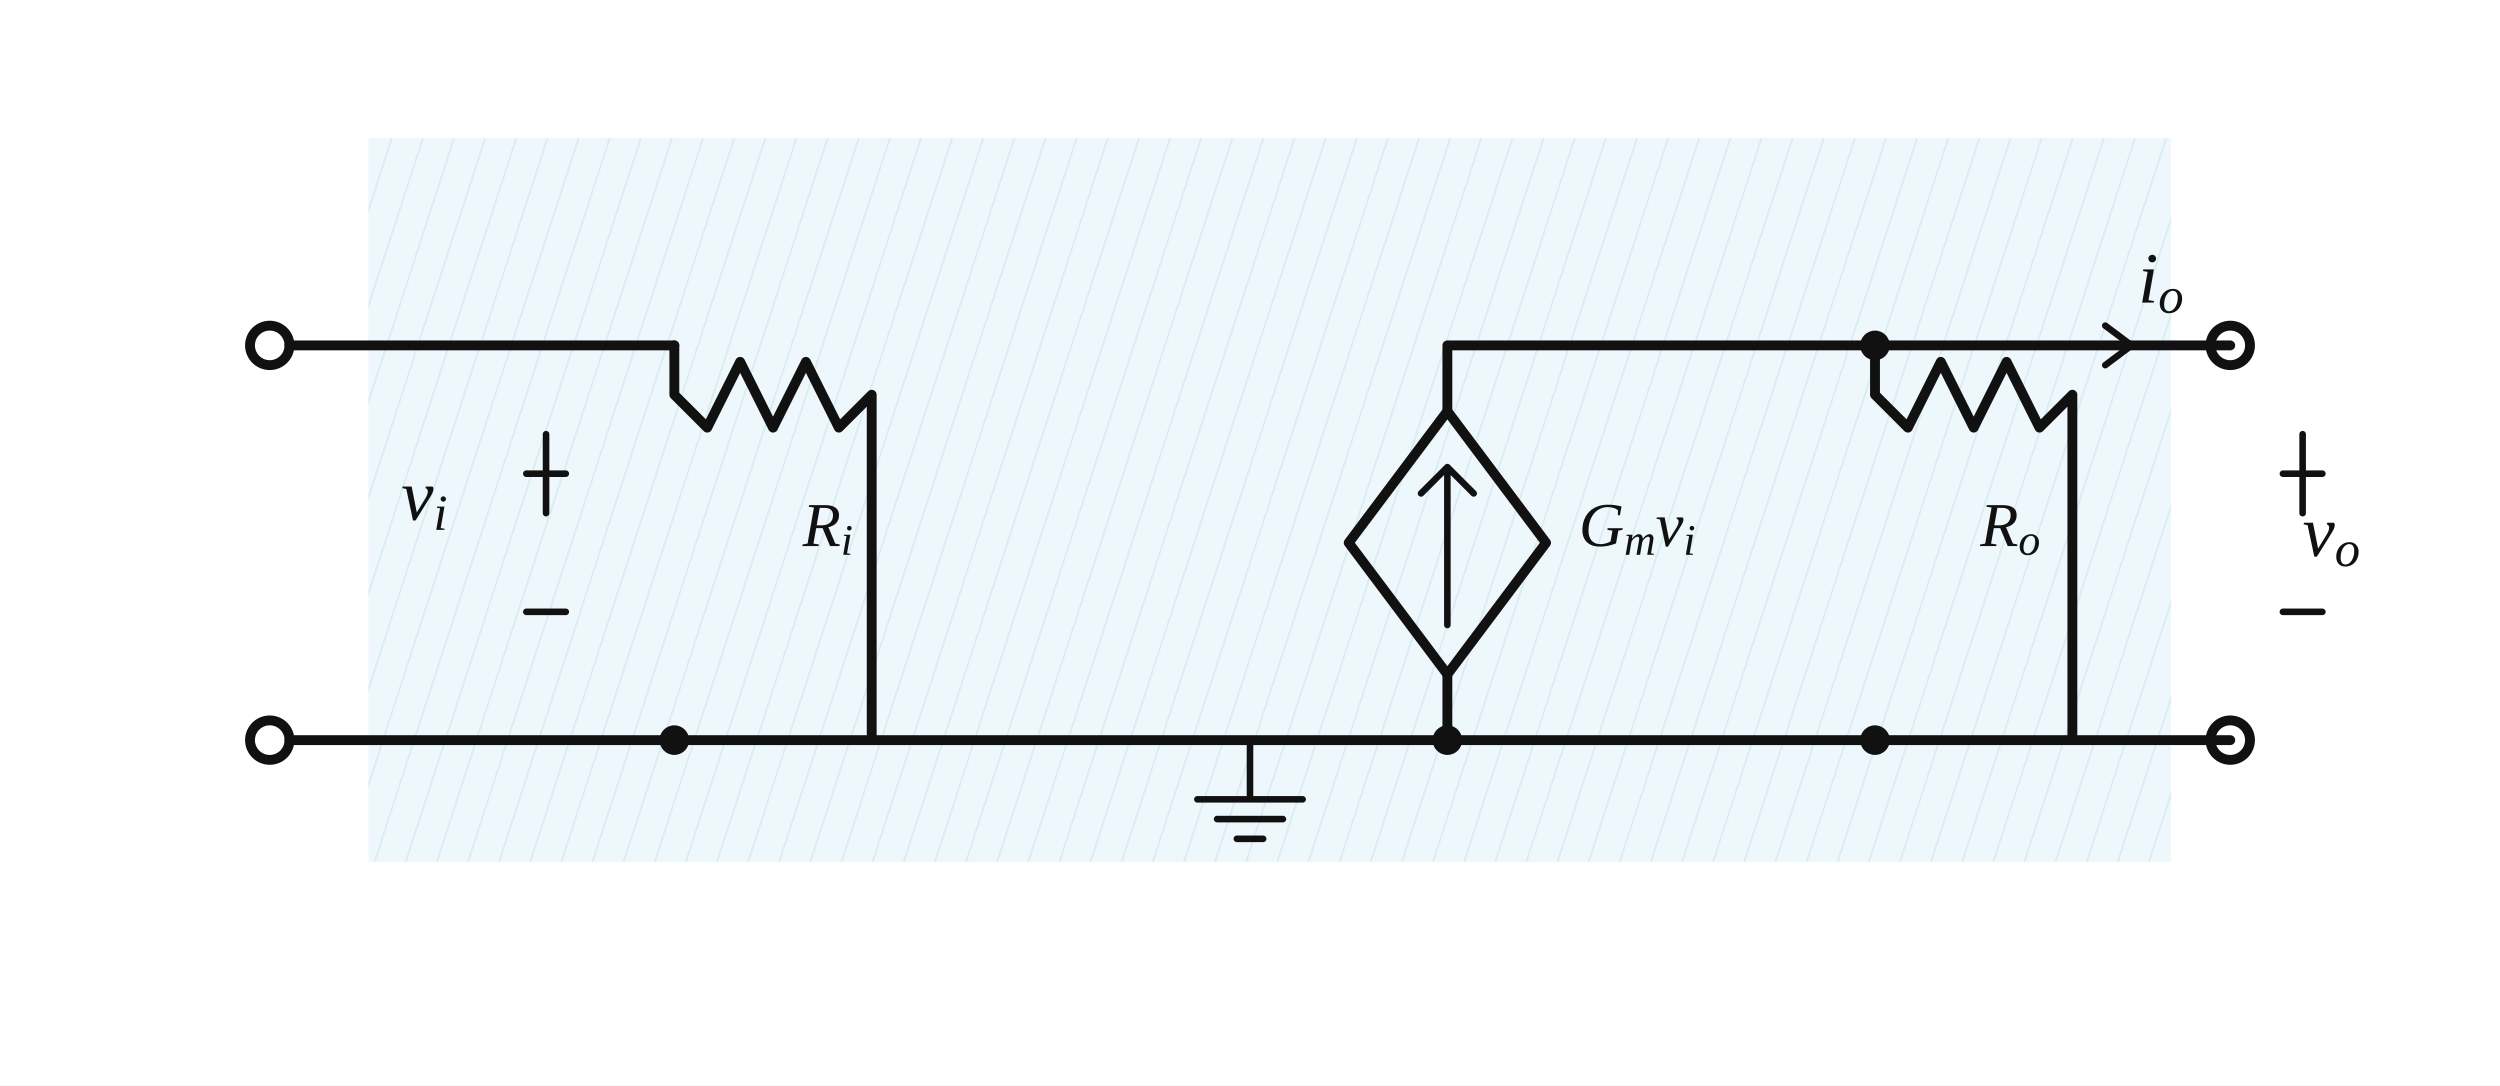
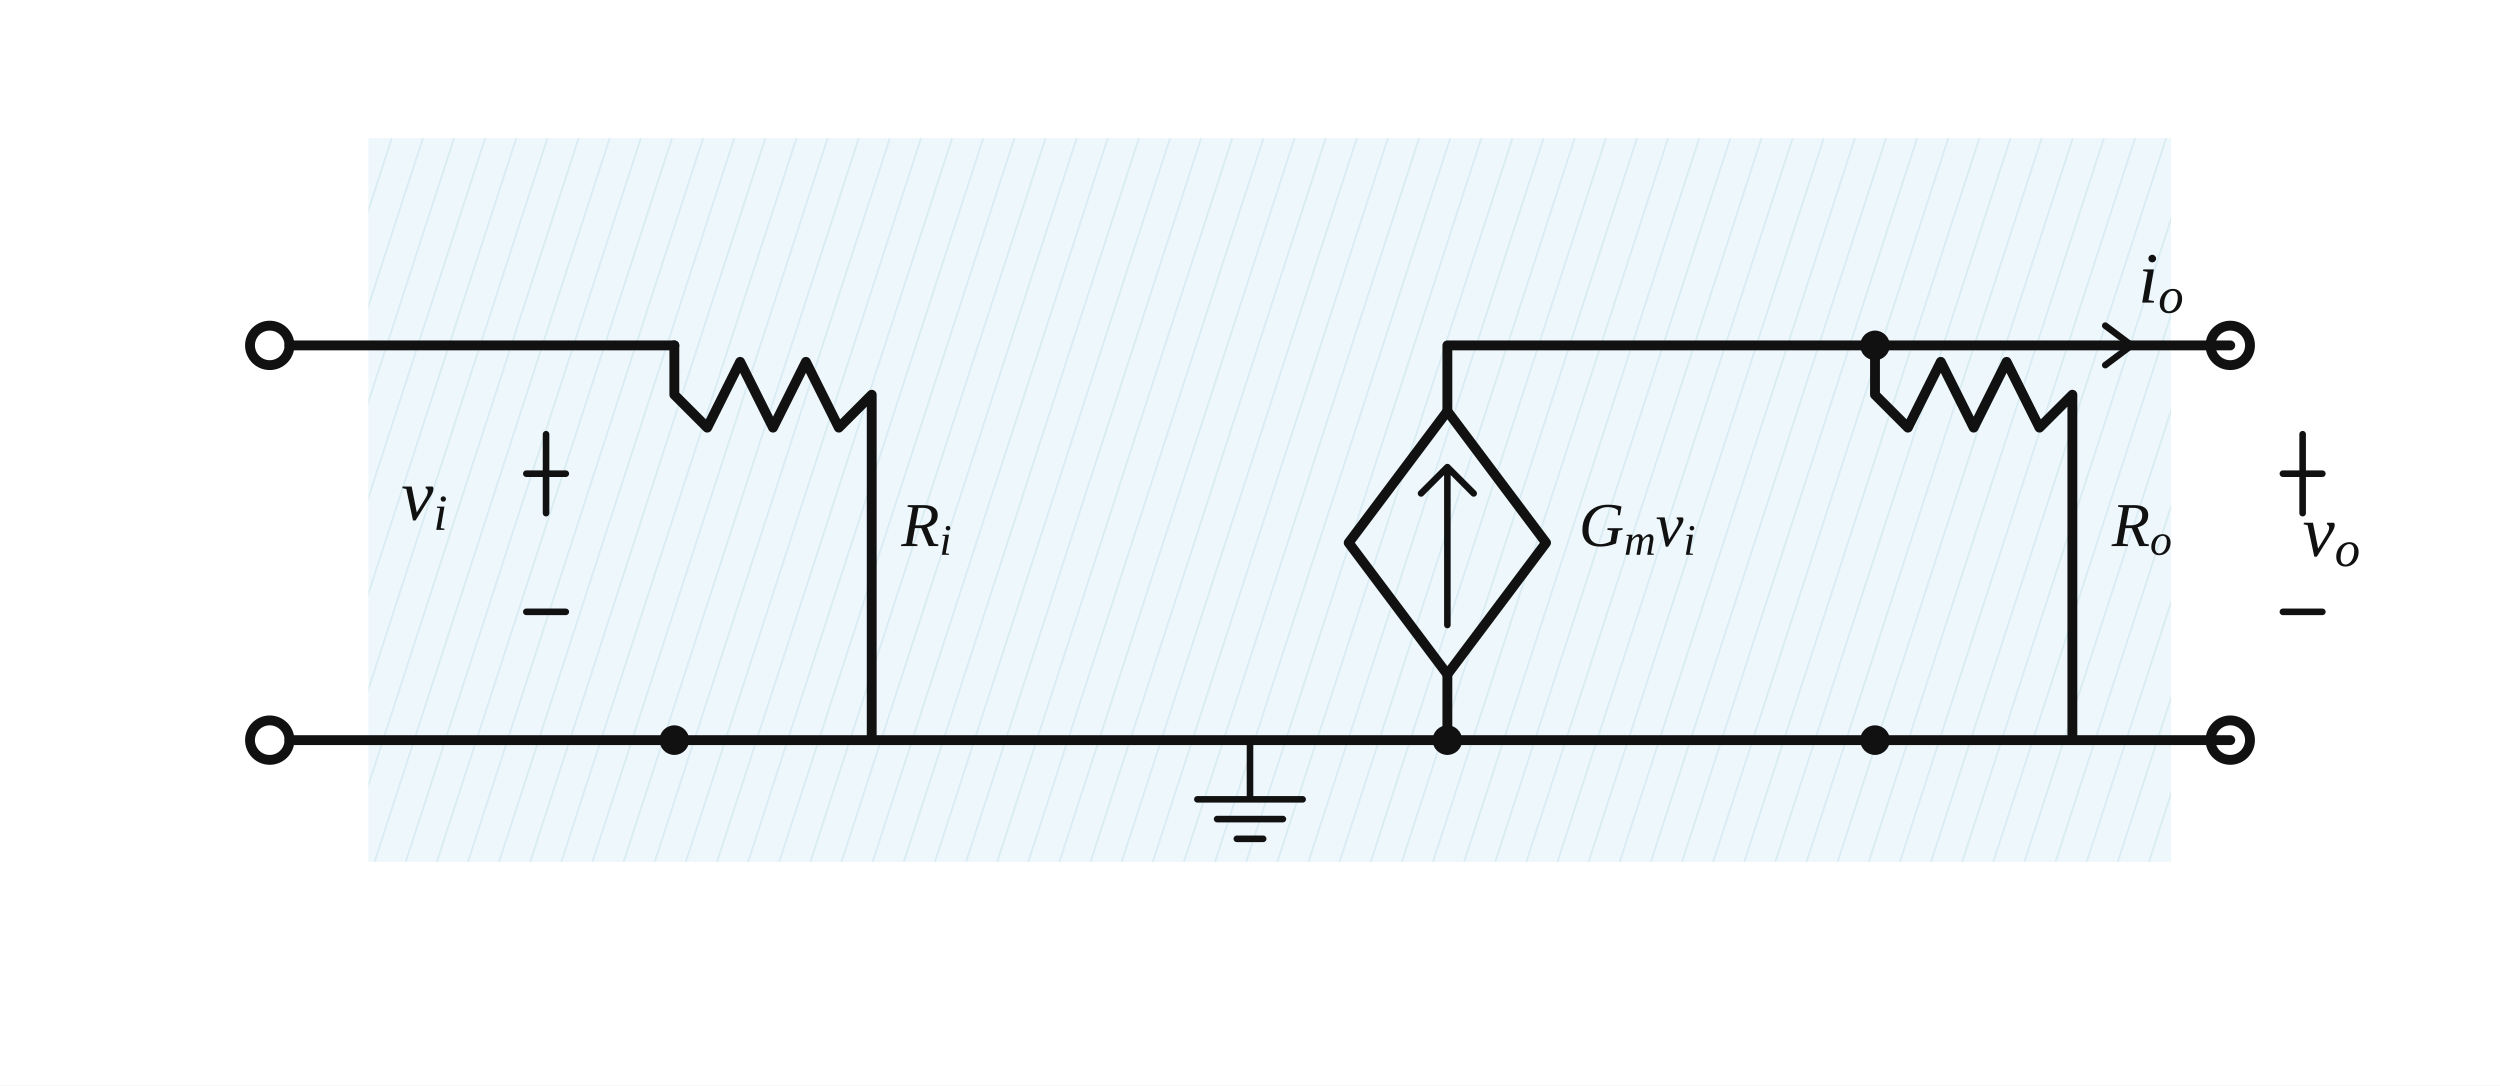
<svg xmlns="http://www.w3.org/2000/svg" viewBox="0 0 760 330" role="img" aria-labelledby="title desc">
  <defs>
    <pattern id="shade" width="9" height="9" patternUnits="userSpaceOnUse" patternTransform="rotate(18)">
      <rect width="9" height="9" fill="#eef7fb" />
      <path d="M0 0V9" stroke="#d7ebf3" stroke-width="1" />
    </pattern>
    <style>
      .wire{fill:none;stroke:#111;stroke-width:3;stroke-linecap:round;stroke-linejoin:round}
      .thin{fill:none;stroke:#111;stroke-width:2;stroke-linecap:round;stroke-linejoin:round}
      .math{fill:#111;font:italic 22px "Times New Roman",Georgia,serif}
      .small{fill:#111;font:italic 19px "Times New Roman",Georgia,serif}
      .port{fill:#fff;stroke:#111;stroke-width:3}
    </style>
  </defs>
  <rect width="760" height="330" fill="#fff" />
  <rect x="112" y="42" width="548" height="220" fill="url(#shade)" />
  <circle class="port" cx="82" cy="105" r="6" />
  <circle class="port" cx="82" cy="225" r="6" />
  <circle class="port" cx="678" cy="105" r="6" />
  <circle class="port" cx="678" cy="225" r="6" />
  <path class="wire" d="M88 105H205M88 225H678" />
  <path class="wire" d="M205 105V120l10 10 10-20 10 20 10-20 10 20 10-10v105" />
  <path class="wire" d="M440 125V105H678M440 205V225" />
  <path class="wire" d="M440 125L410 165 440 205 470 165Z" />
  <path class="wire" d="M570 105V120l10 10 10-20 10 20 10-20 10 20 10-10v105" />
  <circle cx="205" cy="225" r="4.5" fill="#111" />
  <circle cx="440" cy="225" r="4.5" fill="#111" />
  <circle cx="570" cy="105" r="4.5" fill="#111" />
  <circle cx="570" cy="225" r="4.5" fill="#111" />
  <path class="thin" d="M440 190v-48M432 150l8-8 8 8" />
  <path class="thin" d="M166 132v24M160 144h12M160 186h12" />
  <path class="thin" d="M616 105h32M640 99l8 6-8 6" />
  <path class="thin" d="M700 132v24M694 144h12M694 186h12" />
  <path class="thin" d="M380 225v18m-16 0h32m-26 6h20m-14 6h8" />
  <text class="math" x="122" y="158">v<tspan baseline-shift="sub" font-size="70%">i</tspan>
  </text>
-   <text class="small" x="244" y="166">R<tspan baseline-shift="sub" font-size="70%">i</tspan>
+   <text class="small" x="274" y="166">R<tspan baseline-shift="sub" font-size="70%">i</tspan>
  </text>
  <text class="small" x="480" y="166">G<tspan baseline-shift="sub" font-size="70%">m</tspan>v<tspan baseline-shift="sub" font-size="70%">i</tspan>
  </text>
-   <text class="small" x="602" y="166">R<tspan baseline-shift="sub" font-size="70%">o</tspan>
+   <text class="small" x="642" y="166">R<tspan baseline-shift="sub" font-size="70%">o</tspan>
  </text>
  <text class="math" x="700" y="169">v<tspan baseline-shift="sub" font-size="70%">o</tspan>
  </text>
  <text class="math" x="650" y="92">i<tspan baseline-shift="sub" font-size="70%">o</tspan>
  </text>
</svg>
